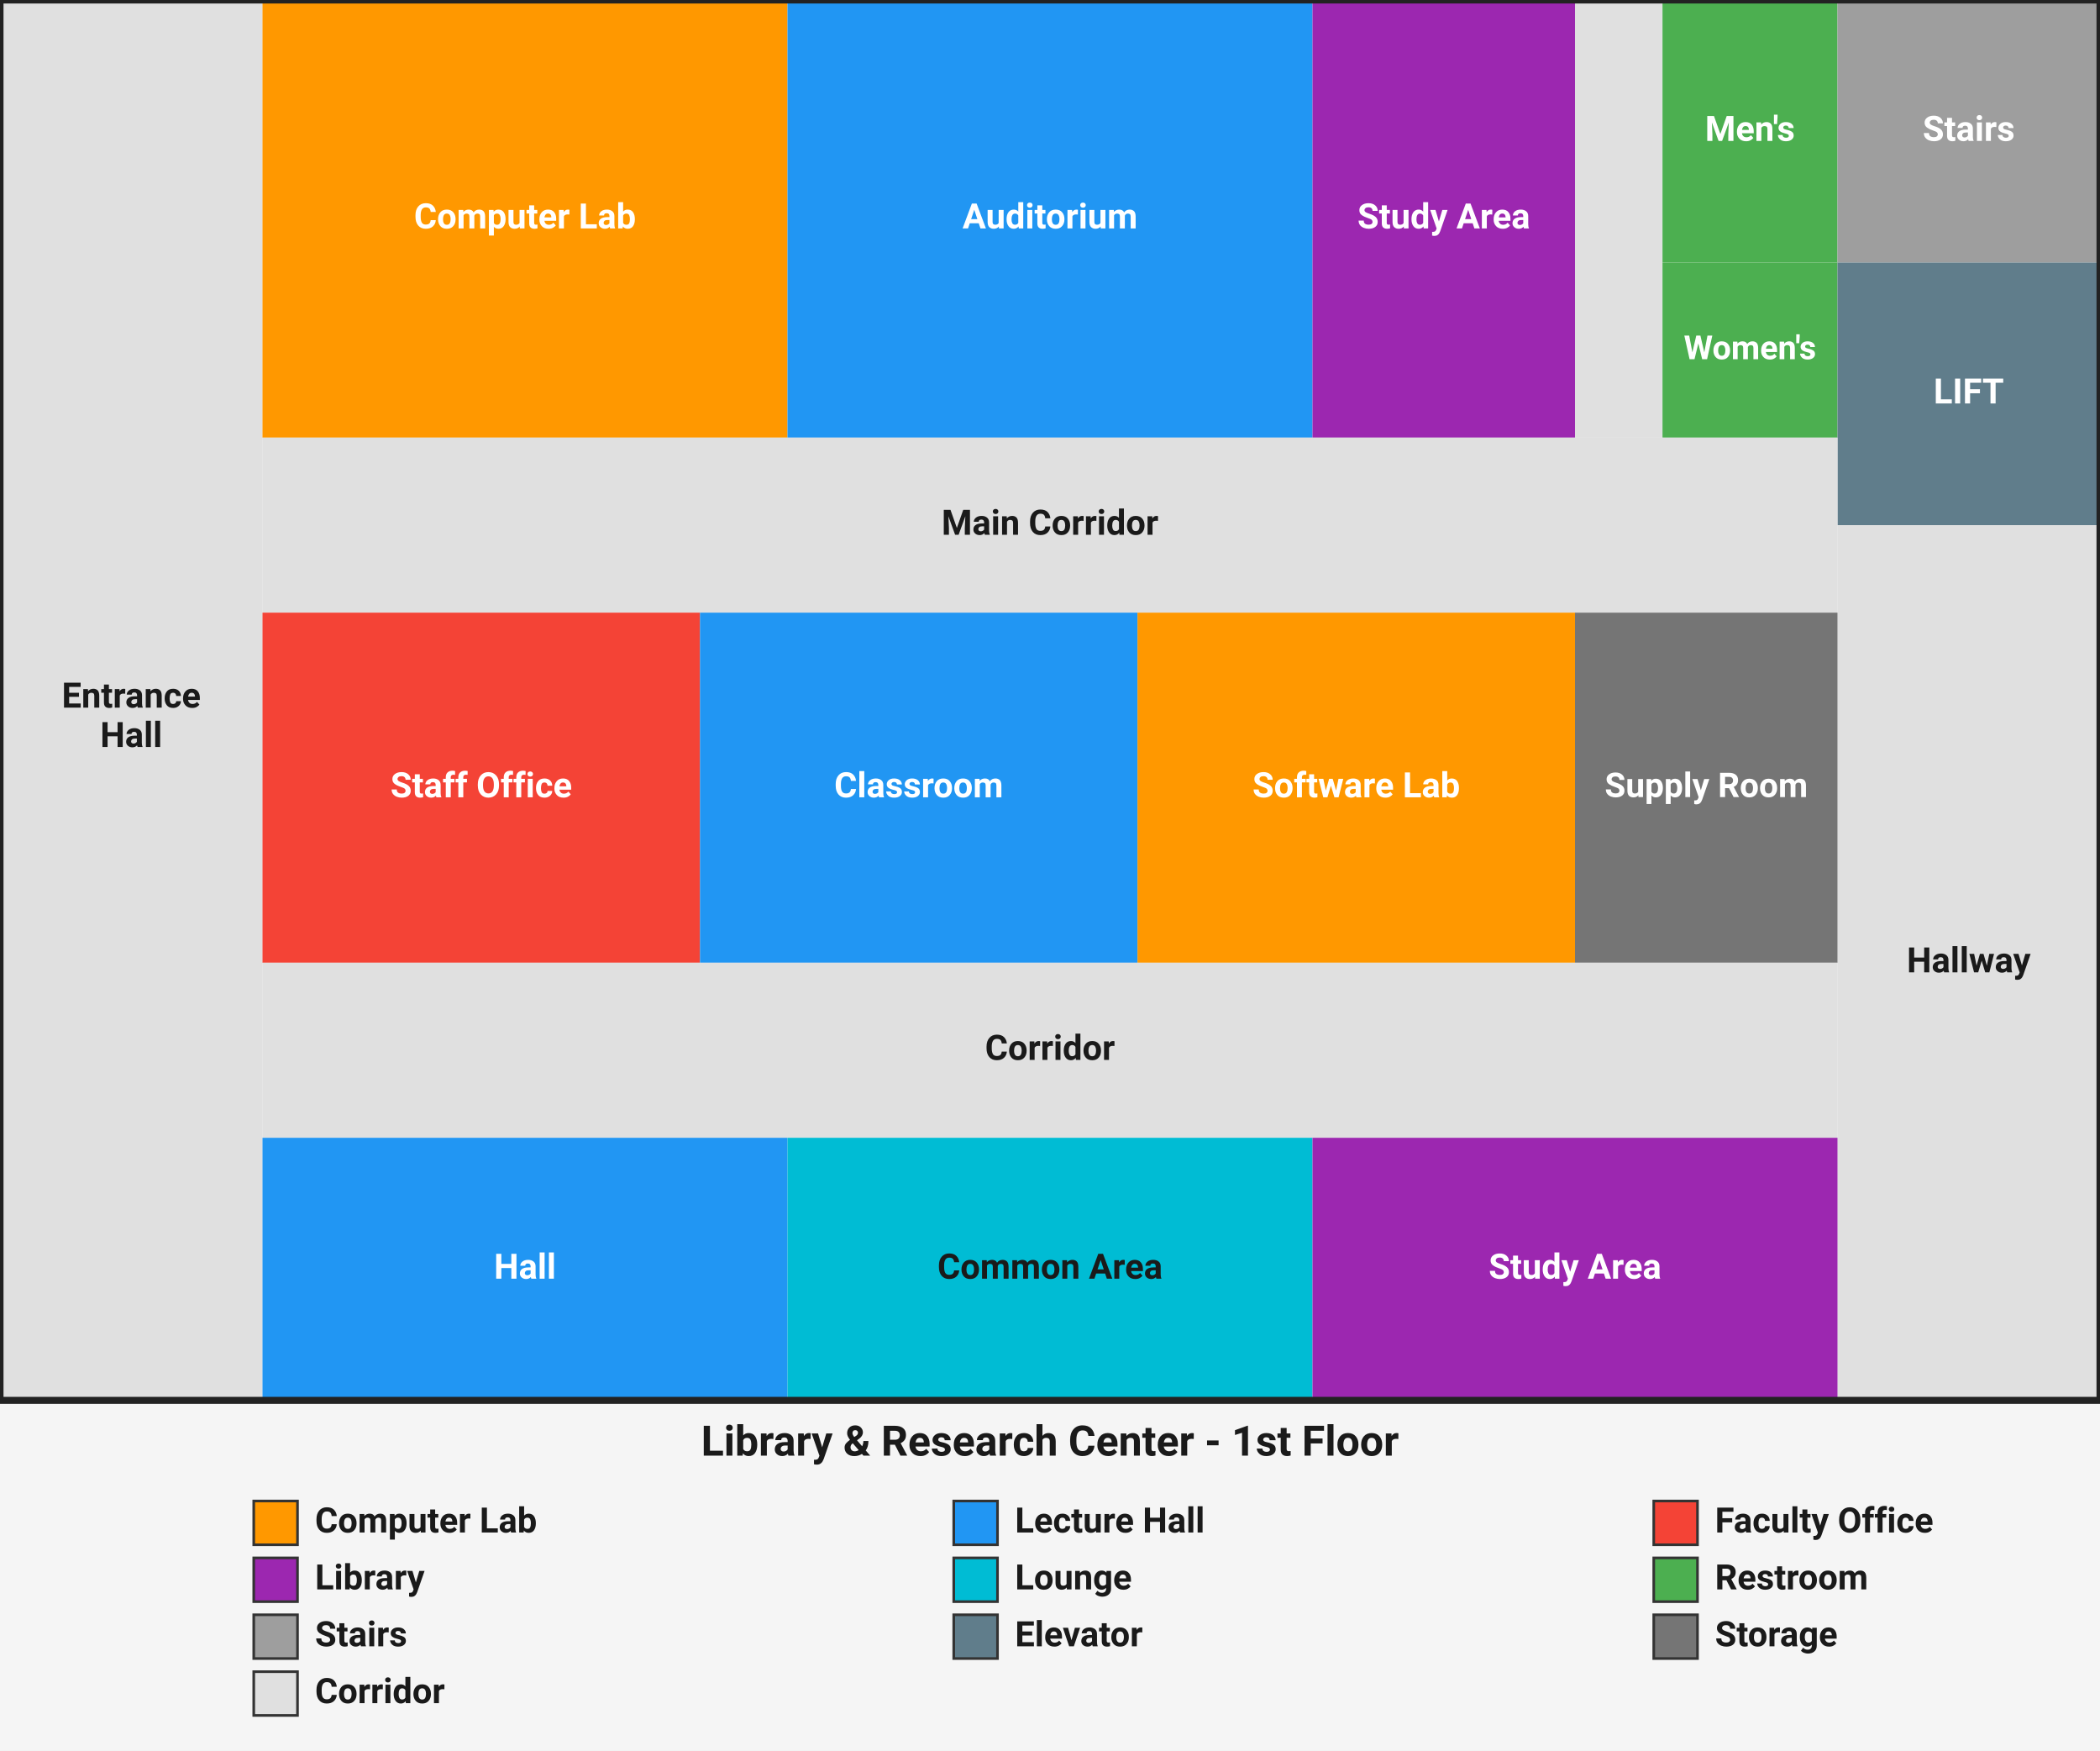
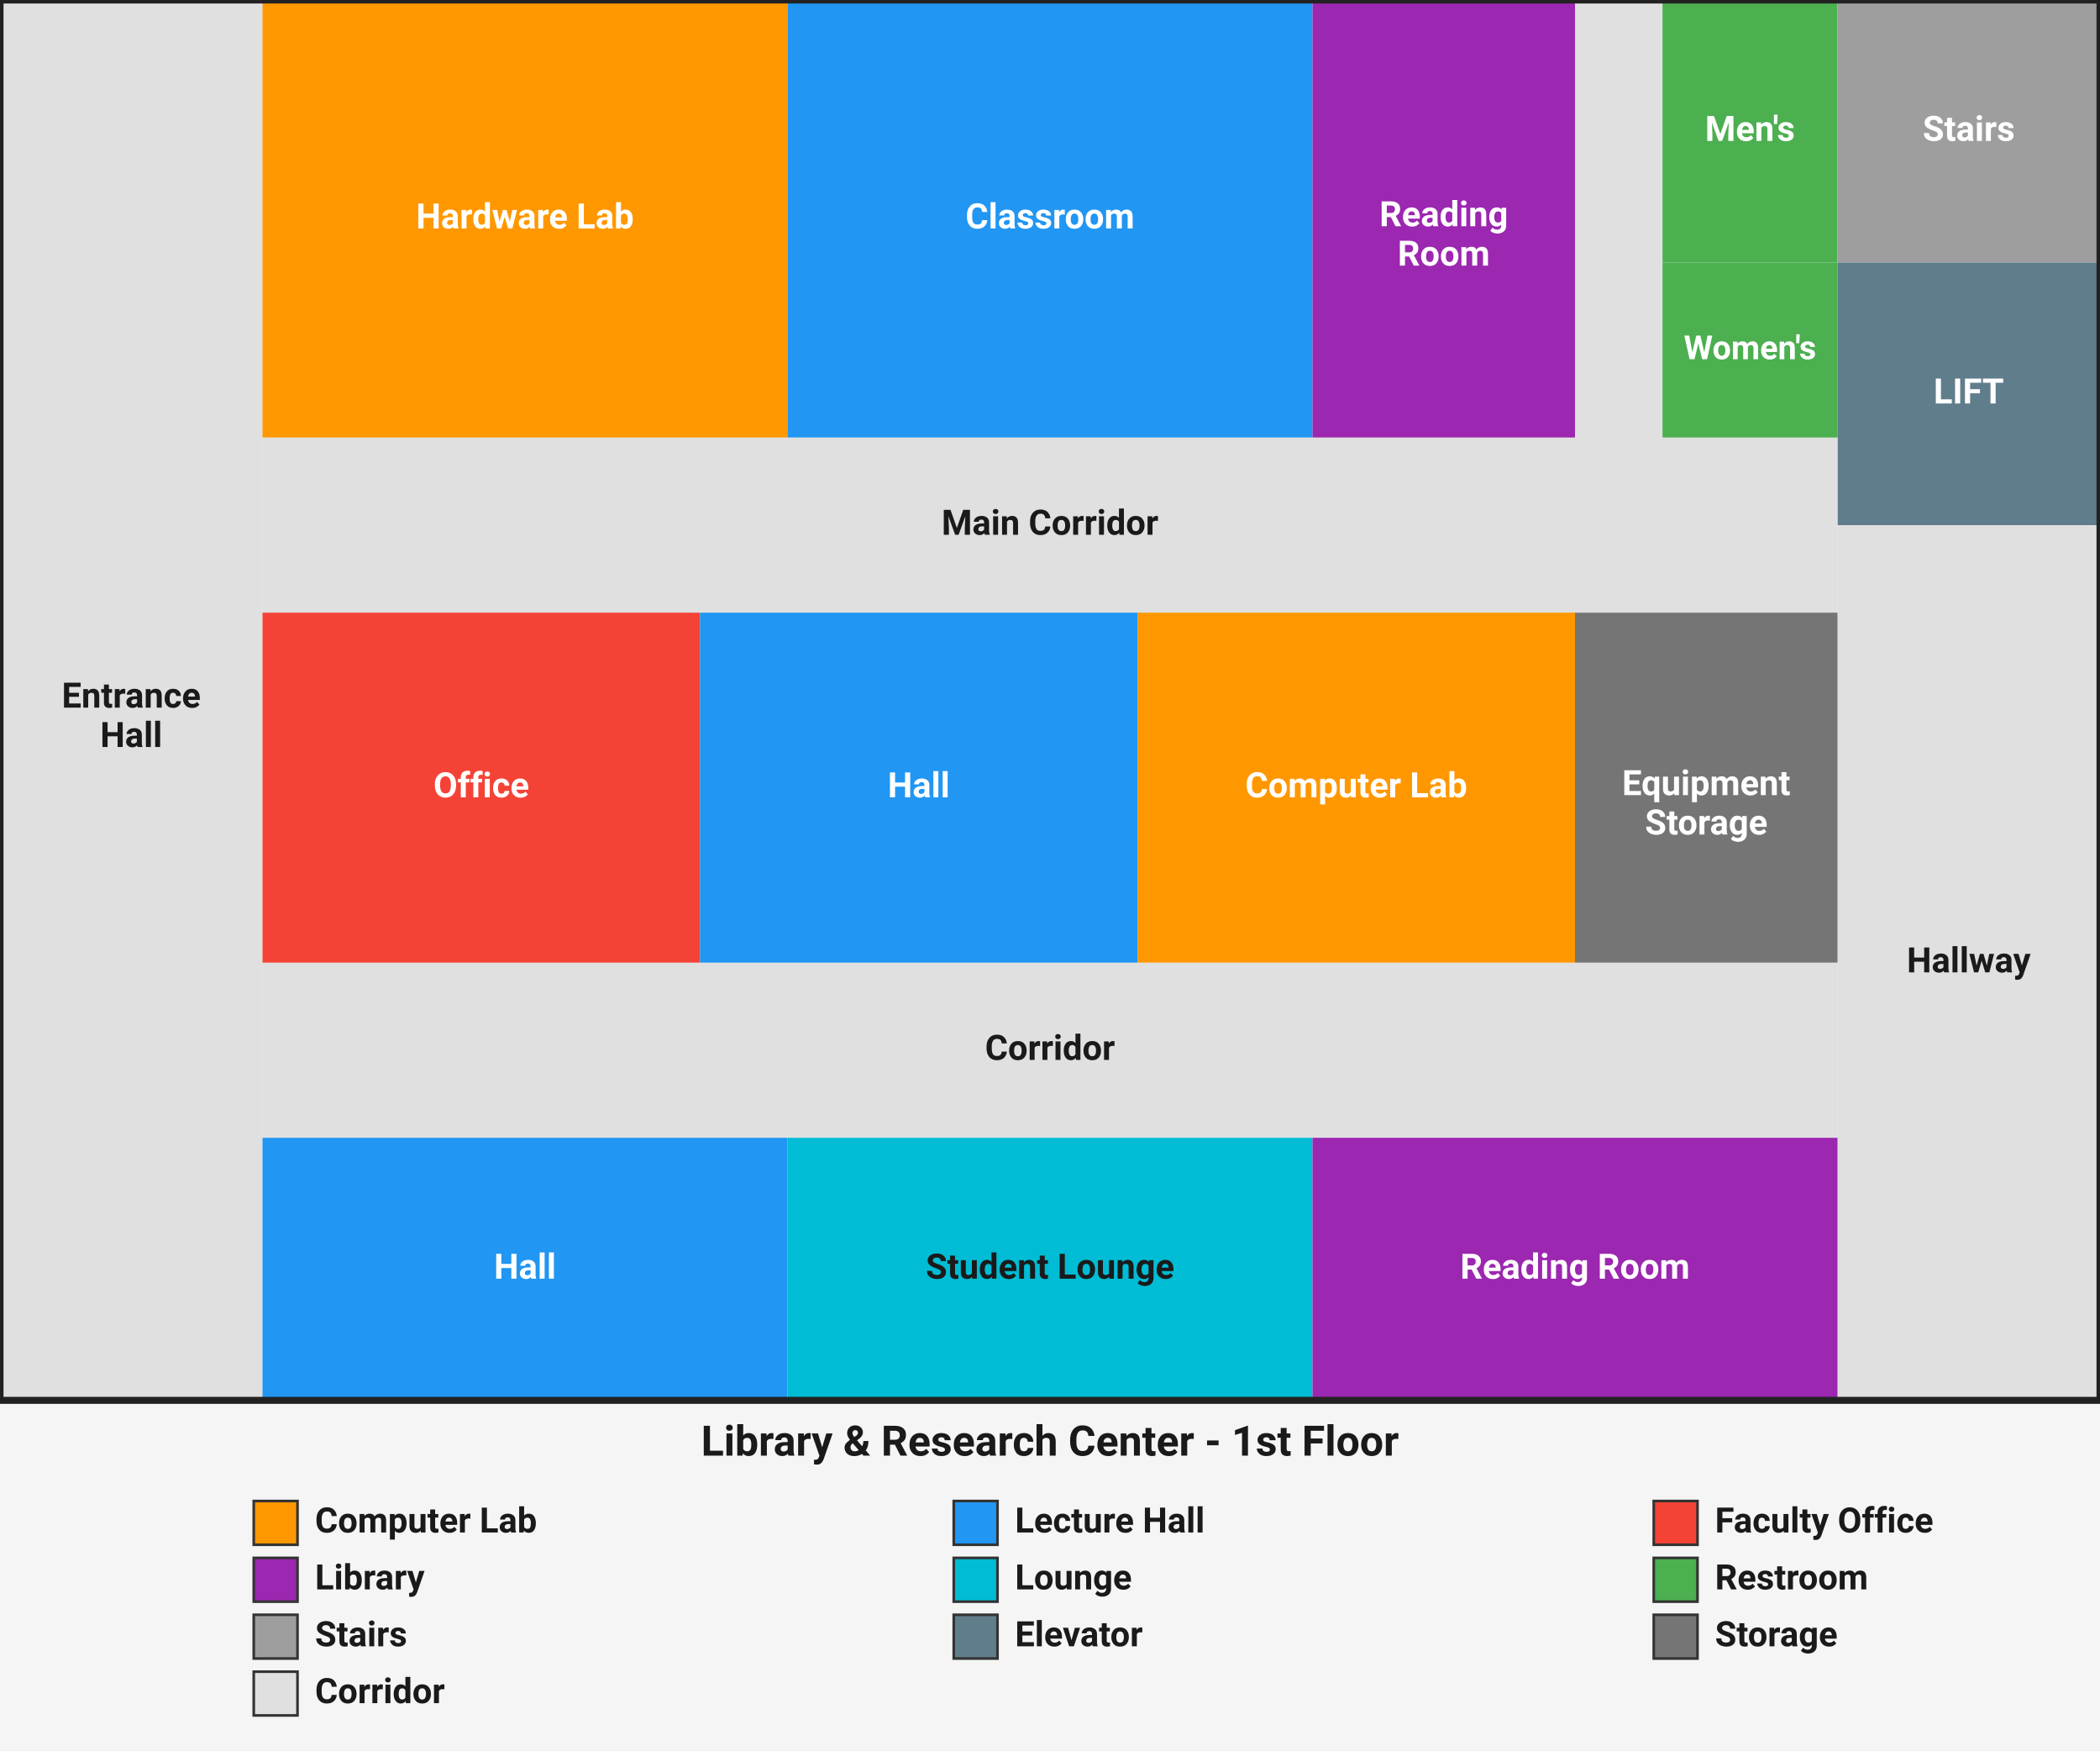
<svg xmlns="http://www.w3.org/2000/svg" viewBox="0 0 2400 2000" width="2400" height="2000" style="display:block; max-width:100%; height:auto;">
  <defs>
    <style>
      text { 
        -webkit-font-smoothing: antialiased;
        -moz-osx-font-smoothing: grayscale;
      }
    </style>
  </defs>
  <rect x="0" y="0" width="2400" height="2000" fill="#f5f5f5" />
  <rect x="0" y="0" width="300" height="1600" fill="#E0E0E0" stroke="none" />
  <g>
    <text x="150.0" y="797.5" font-family="Roboto,Segoe UI,Arial,sans-serif" font-size="40" font-weight="600" fill="#1a1a1a" text-anchor="middle" dominant-baseline="middle">
                  Entrance
                </text>
    <text x="150.0" y="842.5" font-family="Roboto,Segoe UI,Arial,sans-serif" font-size="40" font-weight="600" fill="#1a1a1a" text-anchor="middle" dominant-baseline="middle">
                  Hall
                </text>
  </g>
  <rect x="300" y="0" width="600" height="500" fill="#FF9800" stroke="none" />
  <text x="600.0" y="250.0" font-family="Roboto,Segoe UI,Arial,sans-serif" font-size="40" font-weight="600" fill="white" text-anchor="middle" dominant-baseline="middle">
-               Computer Lab
+               Hardware Lab
            </text>
  <rect x="900" y="0" width="600" height="500" fill="#2196F3" stroke="none" />
  <text x="1200.0" y="250.0" font-family="Roboto,Segoe UI,Arial,sans-serif" font-size="40" font-weight="600" fill="white" text-anchor="middle" dominant-baseline="middle">
-               Auditorium
+               Classroom
            </text>
  <rect x="1500" y="0" width="300" height="500" fill="#9C27B0" stroke="none" />
-   <text x="1650.0" y="250.0" font-family="Roboto,Segoe UI,Arial,sans-serif" font-size="40" font-weight="600" fill="white" text-anchor="middle" dominant-baseline="middle">
-               Study Area
-             </text>
+   <g>
+     <text x="1650.0" y="247.5" font-family="Roboto,Segoe UI,Arial,sans-serif" font-size="40" font-weight="600" fill="white" text-anchor="middle" dominant-baseline="middle">
+                   Reading
+                 </text>
+     <text x="1650.0" y="292.5" font-family="Roboto,Segoe UI,Arial,sans-serif" font-size="40" font-weight="600" fill="white" text-anchor="middle" dominant-baseline="middle">
+                   Room
+                 </text>
+   </g>
  <rect x="1800" y="0" width="100" height="500" fill="#E0E0E0" stroke="none" />
  <rect x="1900" y="0" width="200" height="300" fill="#4CAF50" stroke="none" />
  <text x="2000.0" y="150.0" font-family="Roboto,Segoe UI,Arial,sans-serif" font-size="40" font-weight="600" fill="white" text-anchor="middle" dominant-baseline="middle">
              Men's
            </text>
  <rect x="1900" y="300" width="200" height="200" fill="#4CAF50" stroke="none" />
  <text x="2000.0" y="400.0" font-family="Roboto,Segoe UI,Arial,sans-serif" font-size="38" font-weight="600" fill="white" text-anchor="middle" dominant-baseline="middle">
              Women's
            </text>
  <rect x="2100" y="0" width="300" height="300" fill="#9E9E9E" stroke="none" />
  <text x="2250.0" y="150.0" font-family="Roboto,Segoe UI,Arial,sans-serif" font-size="40" font-weight="600" fill="white" text-anchor="middle" dominant-baseline="middle">
              Stairs
            </text>
  <rect x="2100" y="300" width="300" height="300" fill="#607D8B" stroke="none" />
  <text x="2250.0" y="450.0" font-family="Roboto,Segoe UI,Arial,sans-serif" font-size="40" font-weight="600" fill="white" text-anchor="middle" dominant-baseline="middle">
              LIFT
            </text>
  <rect x="2100" y="600" width="300" height="1000" fill="#E0E0E0" stroke="none" />
  <text x="2250.0" y="1100.0" font-family="Roboto,Segoe UI,Arial,sans-serif" font-size="40" font-weight="600" fill="#1a1a1a" text-anchor="middle" dominant-baseline="middle">
              Hallway
            </text>
  <rect x="300" y="500" width="1800" height="200" fill="#E0E0E0" stroke="none" />
  <text x="1200.0" y="600.0" font-family="Roboto,Segoe UI,Arial,sans-serif" font-size="40" font-weight="600" fill="#1a1a1a" text-anchor="middle" dominant-baseline="middle">
              Main Corridor
            </text>
  <rect x="1800" y="500" width="100" height="100" fill="#E0E0E0" stroke="none" />
  <rect x="300" y="700" width="500" height="400" fill="#F44336" stroke="none" />
  <text x="550.0" y="900.0" font-family="Roboto,Segoe UI,Arial,sans-serif" font-size="40" font-weight="600" fill="white" text-anchor="middle" dominant-baseline="middle">
-               Staff Office
+               Office
            </text>
  <rect x="800" y="700" width="500" height="400" fill="#2196F3" stroke="none" />
  <text x="1050.0" y="900.0" font-family="Roboto,Segoe UI,Arial,sans-serif" font-size="40" font-weight="600" fill="white" text-anchor="middle" dominant-baseline="middle">
-               Classroom
+               Hall
            </text>
  <rect x="1300" y="700" width="500" height="400" fill="#FF9800" stroke="none" />
  <text x="1550.0" y="900.0" font-family="Roboto,Segoe UI,Arial,sans-serif" font-size="40" font-weight="600" fill="white" text-anchor="middle" dominant-baseline="middle">
-               Software Lab
+               Computer Lab
            </text>
  <rect x="1800" y="700" width="300" height="400" fill="#757575" stroke="none" />
-   <text x="1950.0" y="900.0" font-family="Roboto,Segoe UI,Arial,sans-serif" font-size="39" font-weight="600" fill="white" text-anchor="middle" dominant-baseline="middle">
-               Supply Room
-             </text>
+   <g>
+     <text x="1950.0" y="897.5" font-family="Roboto,Segoe UI,Arial,sans-serif" font-size="40" font-weight="600" fill="white" text-anchor="middle" dominant-baseline="middle">
+                   Equipment
+                 </text>
+     <text x="1950.0" y="942.5" font-family="Roboto,Segoe UI,Arial,sans-serif" font-size="40" font-weight="600" fill="white" text-anchor="middle" dominant-baseline="middle">
+                   Storage
+                 </text>
+   </g>
  <rect x="300" y="1100" width="1800" height="200" fill="#E0E0E0" stroke="none" />
  <text x="1200.0" y="1200.0" font-family="Roboto,Segoe UI,Arial,sans-serif" font-size="40" font-weight="600" fill="#1a1a1a" text-anchor="middle" dominant-baseline="middle">
              Corridor
            </text>
  <rect x="300" y="1300" width="600" height="300" fill="#2196F3" stroke="none" />
  <text x="600.0" y="1450.0" font-family="Roboto,Segoe UI,Arial,sans-serif" font-size="40" font-weight="600" fill="white" text-anchor="middle" dominant-baseline="middle">
              Hall
            </text>
  <rect x="900" y="1300" width="600" height="300" fill="#00BCD4" stroke="none" />
  <text x="1200.0" y="1450.0" font-family="Roboto,Segoe UI,Arial,sans-serif" font-size="40" font-weight="600" fill="#1a1a1a" text-anchor="middle" dominant-baseline="middle">
-               Common Area
+               Student Lounge
            </text>
  <rect x="1500" y="1300" width="600" height="300" fill="#9C27B0" stroke="none" />
  <text x="1800.0" y="1450.0" font-family="Roboto,Segoe UI,Arial,sans-serif" font-size="40" font-weight="600" fill="white" text-anchor="middle" dominant-baseline="middle">
-               Study Area
+               Reading Room
            </text>
  <rect x="0" y="0" width="2400" height="1600" fill="none" stroke="#222" stroke-width="8" />
  <text x="1200.0" y="1650" font-family="Roboto,Segoe UI,Arial,sans-serif" font-size="48" font-weight="700" fill="#1a1a1a" text-anchor="middle" dominant-baseline="middle">
          Library &amp; Research Center - 1st Floor
        </text>
  <rect x="290.0" y="1715.0" width="50" height="50" fill="#FF9800" stroke="#333" stroke-width="3" />
  <text x="360.0" y="1740" font-family="Roboto,Segoe UI,Arial,sans-serif" font-size="40" font-weight="700" fill="#1a1a1a" text-anchor="start" dominant-baseline="middle">
          Computer Lab
        </text>
  <rect x="1090.0" y="1715.0" width="50" height="50" fill="#2196F3" stroke="#333" stroke-width="3" />
  <text x="1160.0" y="1740" font-family="Roboto,Segoe UI,Arial,sans-serif" font-size="40" font-weight="700" fill="#1a1a1a" text-anchor="start" dominant-baseline="middle">
          Lecture Hall
        </text>
  <rect x="1890.0" y="1715.0" width="50" height="50" fill="#F44336" stroke="#333" stroke-width="3" />
  <text x="1960.0" y="1740" font-family="Roboto,Segoe UI,Arial,sans-serif" font-size="40" font-weight="700" fill="#1a1a1a" text-anchor="start" dominant-baseline="middle">
          Faculty Office
        </text>
  <rect x="290.0" y="1780.0" width="50" height="50" fill="#9C27B0" stroke="#333" stroke-width="3" />
  <text x="360.0" y="1805" font-family="Roboto,Segoe UI,Arial,sans-serif" font-size="40" font-weight="700" fill="#1a1a1a" text-anchor="start" dominant-baseline="middle">
          Library
        </text>
  <rect x="1090.0" y="1780.0" width="50" height="50" fill="#00BCD4" stroke="#333" stroke-width="3" />
  <text x="1160.0" y="1805" font-family="Roboto,Segoe UI,Arial,sans-serif" font-size="40" font-weight="700" fill="#1a1a1a" text-anchor="start" dominant-baseline="middle">
          Lounge
        </text>
  <rect x="1890.0" y="1780.0" width="50" height="50" fill="#4CAF50" stroke="#333" stroke-width="3" />
  <text x="1960.0" y="1805" font-family="Roboto,Segoe UI,Arial,sans-serif" font-size="40" font-weight="700" fill="#1a1a1a" text-anchor="start" dominant-baseline="middle">
          Restroom
        </text>
  <rect x="290.0" y="1845.0" width="50" height="50" fill="#9E9E9E" stroke="#333" stroke-width="3" />
  <text x="360.0" y="1870" font-family="Roboto,Segoe UI,Arial,sans-serif" font-size="40" font-weight="700" fill="#1a1a1a" text-anchor="start" dominant-baseline="middle">
          Stairs
        </text>
  <rect x="1090.0" y="1845.0" width="50" height="50" fill="#607D8B" stroke="#333" stroke-width="3" />
  <text x="1160.0" y="1870" font-family="Roboto,Segoe UI,Arial,sans-serif" font-size="40" font-weight="700" fill="#1a1a1a" text-anchor="start" dominant-baseline="middle">
          Elevator
        </text>
  <rect x="1890.0" y="1845.0" width="50" height="50" fill="#757575" stroke="#333" stroke-width="3" />
  <text x="1960.0" y="1870" font-family="Roboto,Segoe UI,Arial,sans-serif" font-size="40" font-weight="700" fill="#1a1a1a" text-anchor="start" dominant-baseline="middle">
          Storage
        </text>
  <rect x="290.0" y="1910.0" width="50" height="50" fill="#E0E0E0" stroke="#333" stroke-width="3" />
  <text x="360.0" y="1935" font-family="Roboto,Segoe UI,Arial,sans-serif" font-size="40" font-weight="700" fill="#1a1a1a" text-anchor="start" dominant-baseline="middle">
          Corridor
        </text>
</svg>
